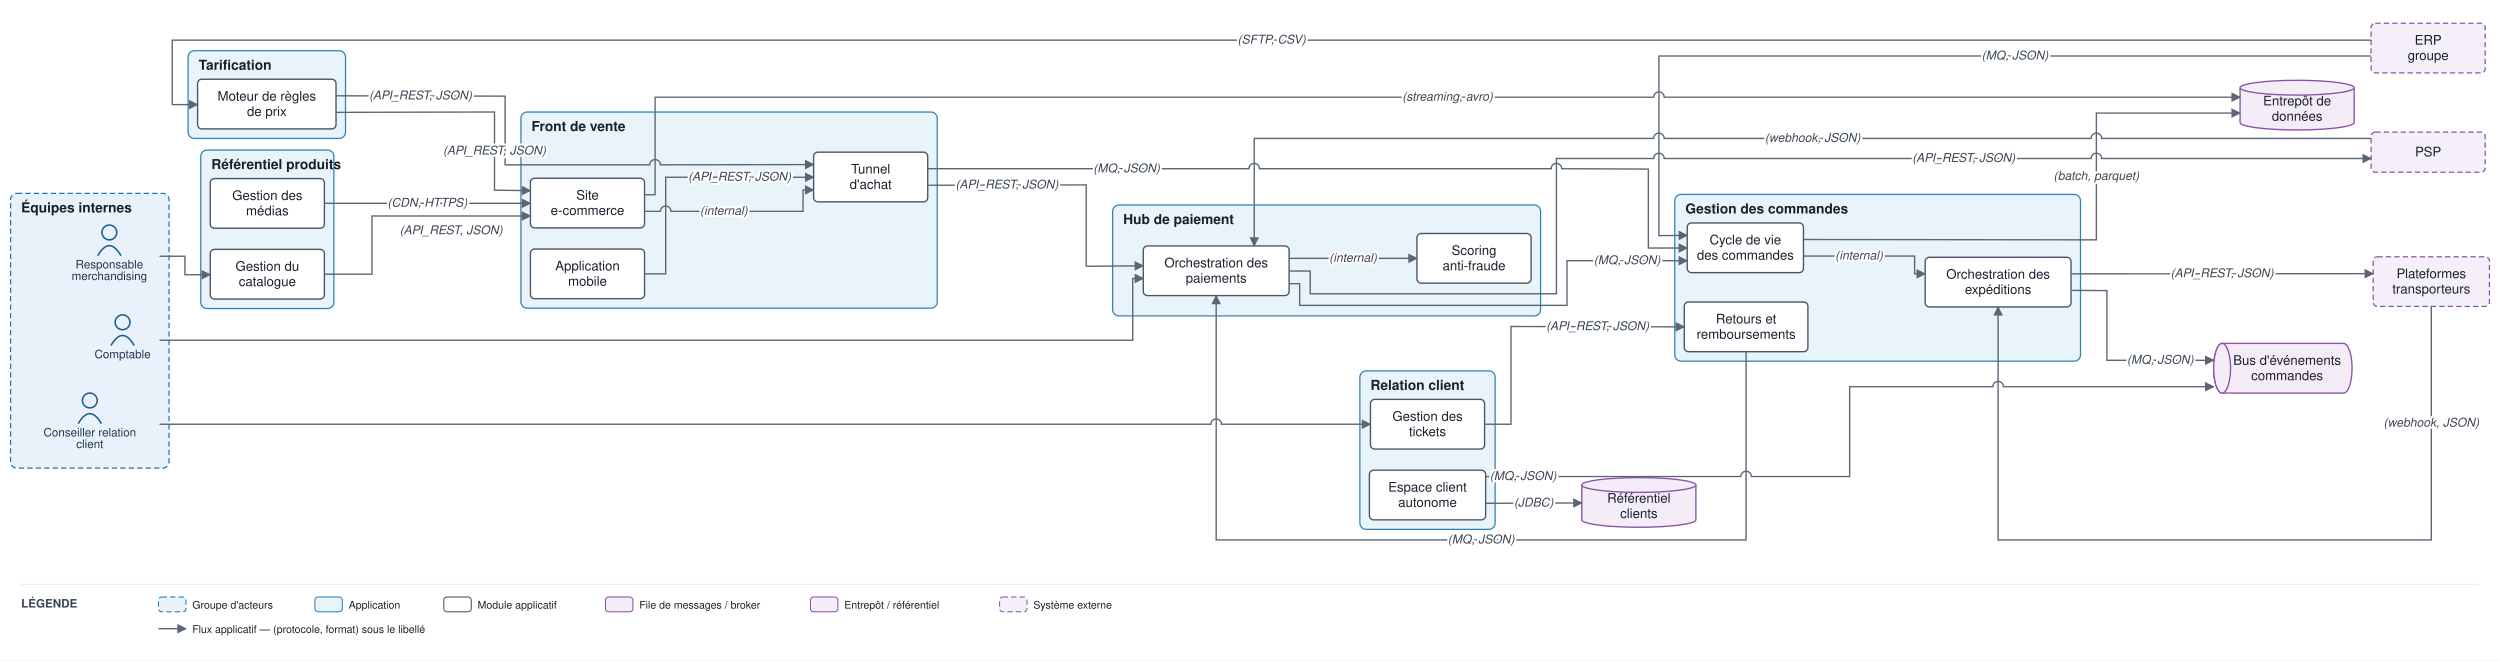
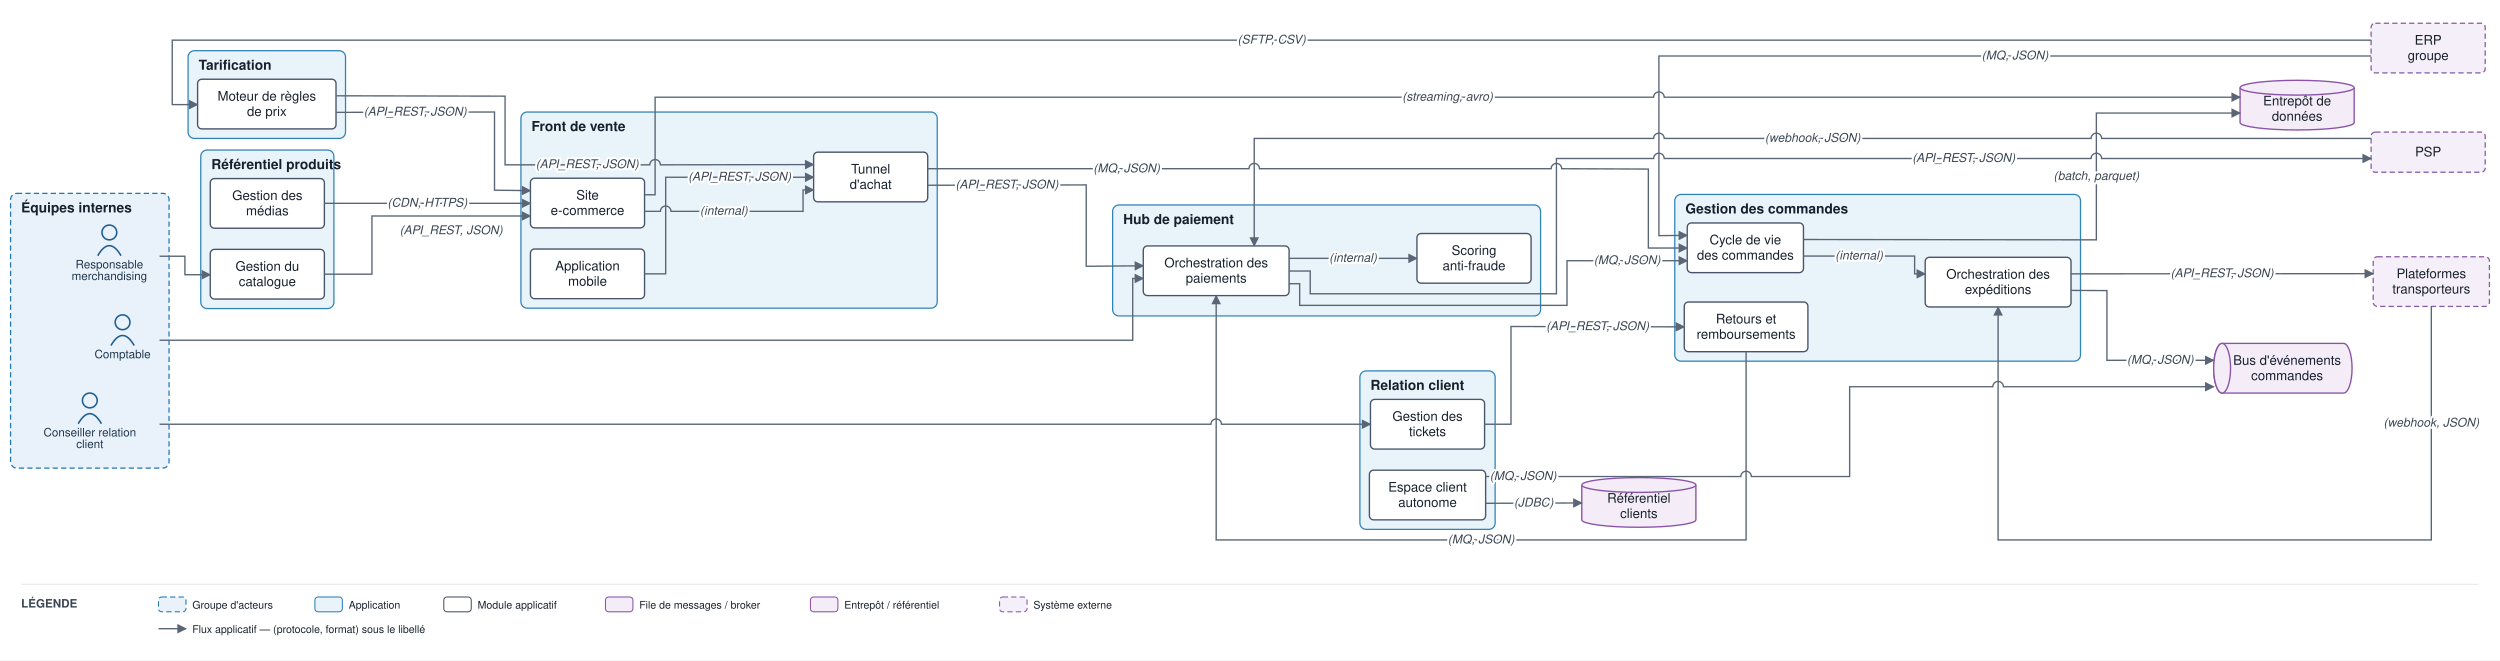
<svg xmlns="http://www.w3.org/2000/svg" viewBox="0 0 2366 625" font-family="Helvetica,Arial,sans-serif">
  <defs>
    <marker id="arr" viewBox="0 0 10 10" refX="9" refY="5" markerWidth="7" markerHeight="7" orient="auto-start-reverse">
      <path d="M0,0 L10,5 L0,10 z" fill="#5a6675" />
    </marker>
  </defs>
  <rect width="2366" height="625" fill="#ffffff" />
  <rect x="10" y="183" width="150" height="260" rx="6" fill="#e9f2fb" stroke="#1f77b4" stroke-width="1.2" stroke-dasharray="5 3" />
  <text x="20" y="201" font-size="13" font-weight="bold" fill="#17202c">Équipes internes</text>
  <rect x="493" y="106" width="394" height="185.667" rx="6" fill="#e9f3fa" stroke="#2f83b6" stroke-width="1.2" />
  <text x="503" y="124" font-size="13" font-weight="bold" fill="#17202c">Front de vente</text>
  <rect x="1585" y="184" width="384" height="157.833" rx="6" fill="#e9f3fa" stroke="#2f83b6" stroke-width="1.2" />
  <text x="1595" y="202" font-size="13" font-weight="bold" fill="#17202c">Gestion des commandes</text>
  <rect x="190" y="142" width="126" height="150" rx="6" fill="#e9f3fa" stroke="#2f83b6" stroke-width="1.2" />
  <text x="200" y="160" font-size="13" font-weight="bold" fill="#17202c">Référentiel produits</text>
  <rect x="178" y="48" width="149" height="83" rx="6" fill="#e9f3fa" stroke="#2f83b6" stroke-width="1.2" />
  <text x="188" y="66" font-size="13" font-weight="bold" fill="#17202c">Tarification</text>
  <rect x="1053" y="194" width="405" height="105" rx="6" fill="#e9f3fa" stroke="#2f83b6" stroke-width="1.2" />
  <text x="1063" y="212" font-size="13" font-weight="bold" fill="#17202c">Hub de paiement</text>
  <rect x="1287" y="351" width="128" height="150" rx="6" fill="#e9f3fa" stroke="#2f83b6" stroke-width="1.2" />
  <text x="1297" y="369" font-size="13" font-weight="bold" fill="#17202c">Relation client</text>
  <circle cx="103.5" cy="220" r="7" fill="none" stroke="#1f5e91" stroke-width="1.5" />
  <path d="M 92.5 242 q 11 -19 22 0" fill="none" stroke="#1f5e91" stroke-width="1.5" />
  <text x="103.5" y="254" font-size="11" text-anchor="middle" fill="#20364c">Responsable</text>
  <text x="103.5" y="265" font-size="11" text-anchor="middle" fill="#20364c">merchandising</text>
  <circle cx="85" cy="379" r="7" fill="none" stroke="#1f5e91" stroke-width="1.5" />
  <path d="M 74 401 q 11 -19 22 0" fill="none" stroke="#1f5e91" stroke-width="1.5" />
  <text x="85" y="413" font-size="11" text-anchor="middle" fill="#20364c">Conseiller relation</text>
  <text x="85" y="424" font-size="11" text-anchor="middle" fill="#20364c">client</text>
  <circle cx="116" cy="305" r="7" fill="none" stroke="#1f5e91" stroke-width="1.5" />
  <path d="M 105 327 q 11 -19 22 0" fill="none" stroke="#1f5e91" stroke-width="1.5" />
  <text x="116" y="339" font-size="11" text-anchor="middle" fill="#20364c">Comptable</text>
  <rect x="502" y="168.667" width="108" height="47" rx="4" fill="#ffffff" stroke="#48546a" stroke-width="1.3" />
  <text x="556" y="188.917" font-size="12.5" text-anchor="middle" fill="#17202c">Site</text>
  <text x="556" y="203.417" font-size="12.5" text-anchor="middle" fill="#17202c">e-commerce</text>
  <rect x="502" y="235.667" width="108" height="47" rx="4" fill="#ffffff" stroke="#48546a" stroke-width="1.3" />
  <text x="556" y="255.917" font-size="12.5" text-anchor="middle" fill="#17202c">Application</text>
  <text x="556" y="270.417" font-size="12.5" text-anchor="middle" fill="#17202c">mobile</text>
  <rect x="770" y="144" width="108" height="47" rx="4" fill="#ffffff" stroke="#48546a" stroke-width="1.3" />
  <text x="824" y="164.25" font-size="12.5" text-anchor="middle" fill="#17202c">Tunnel</text>
  <text x="824" y="178.75" font-size="12.5" text-anchor="middle" fill="#17202c">d'achat</text>
  <rect x="1596.8" y="211" width="110" height="47" rx="4" fill="#ffffff" stroke="#48546a" stroke-width="1.3" />
  <text x="1651.8" y="231.25" font-size="12.5" text-anchor="middle" fill="#17202c">Cycle de vie</text>
  <text x="1651.8" y="245.75" font-size="12.5" text-anchor="middle" fill="#17202c">des commandes</text>
  <rect x="1822" y="243.5" width="138" height="47" rx="4" fill="#ffffff" stroke="#48546a" stroke-width="1.3" />
  <text x="1891" y="263.75" font-size="12.5" text-anchor="middle" fill="#17202c">Orchestration des</text>
  <text x="1891" y="278.25" font-size="12.5" text-anchor="middle" fill="#17202c">expéditions</text>
  <rect x="1594" y="285.833" width="117" height="47" rx="4" fill="#ffffff" stroke="#48546a" stroke-width="1.3" />
  <text x="1652.5" y="306.083" font-size="12.5" text-anchor="middle" fill="#17202c">Retours et</text>
  <text x="1652.5" y="320.583" font-size="12.5" text-anchor="middle" fill="#17202c">remboursements</text>
  <rect x="199" y="236" width="108" height="47" rx="4" fill="#ffffff" stroke="#48546a" stroke-width="1.3" />
  <text x="253" y="256.25" font-size="12.5" text-anchor="middle" fill="#17202c">Gestion du</text>
  <text x="253" y="270.75" font-size="12.5" text-anchor="middle" fill="#17202c">catalogue</text>
  <rect x="199" y="169" width="108" height="47" rx="4" fill="#ffffff" stroke="#48546a" stroke-width="1.3" />
  <text x="253" y="189.25" font-size="12.5" text-anchor="middle" fill="#17202c">Gestion des</text>
  <text x="253" y="203.75" font-size="12.5" text-anchor="middle" fill="#17202c">médias</text>
  <rect x="187" y="75" width="131" height="47" rx="4" fill="#ffffff" stroke="#48546a" stroke-width="1.3" />
  <text x="252.5" y="95.25" font-size="12.5" text-anchor="middle" fill="#17202c">Moteur de règles</text>
  <text x="252.5" y="109.75" font-size="12.5" text-anchor="middle" fill="#17202c">de prix</text>
  <rect x="1082" y="232.75" width="138" height="47" rx="4" fill="#ffffff" stroke="#48546a" stroke-width="1.3" />
  <text x="1151" y="253" font-size="12.5" text-anchor="middle" fill="#17202c">Orchestration des</text>
  <text x="1151" y="267.5" font-size="12.5" text-anchor="middle" fill="#17202c">paiements</text>
  <rect x="1341" y="221" width="108" height="47" rx="4" fill="#ffffff" stroke="#48546a" stroke-width="1.3" />
  <text x="1395" y="241.25" font-size="12.5" text-anchor="middle" fill="#17202c">Scoring</text>
  <text x="1395" y="255.75" font-size="12.5" text-anchor="middle" fill="#17202c">anti-fraude</text>
  <rect x="1297" y="378" width="108" height="47" rx="4" fill="#ffffff" stroke="#48546a" stroke-width="1.3" />
  <text x="1351" y="398.25" font-size="12.5" text-anchor="middle" fill="#17202c">Gestion des</text>
  <text x="1351" y="412.75" font-size="12.5" text-anchor="middle" fill="#17202c">tickets</text>
  <rect x="1296" y="445" width="110" height="47" rx="4" fill="#ffffff" stroke="#48546a" stroke-width="1.3" />
  <text x="1351" y="465.25" font-size="12.5" text-anchor="middle" fill="#17202c">Espace client</text>
  <text x="1351" y="479.75" font-size="12.5" text-anchor="middle" fill="#17202c">autonome</text>
  <path d="M 2103 325 h 115 a 8 23.5 0 0 1 0 47 h -115 a 8 23.5 0 0 1 0 -47" fill="#f4edf8" stroke="#8a53a8" stroke-width="1.3" />
  <ellipse cx="2103" cy="348.5" rx="8" ry="23.5" fill="#f4edf8" stroke="#8a53a8" stroke-width="1.3" />
  <text x="2164.5" y="345.25" font-size="12.5" text-anchor="middle" fill="#17202c">Bus d'événements</text>
  <text x="2164.5" y="359.75" font-size="12.5" text-anchor="middle" fill="#17202c">commandes</text>
  <path d="M 2120 83 v 33 a 54 7 0 0 0 108 0 v -33" fill="#f4edf8" stroke="#8a53a8" stroke-width="1.3" />
  <ellipse cx="2174" cy="83" rx="54" ry="7" fill="#f4edf8" stroke="#8a53a8" stroke-width="1.3" />
  <text x="2174" y="99.75" font-size="12.5" text-anchor="middle" fill="#17202c">Entrepôt de</text>
  <text x="2174" y="114.25" font-size="12.5" text-anchor="middle" fill="#17202c">données</text>
  <path d="M 1497 459 v 33 a 54 7 0 0 0 108 0 v -33" fill="#f4edf8" stroke="#8a53a8" stroke-width="1.3" />
  <ellipse cx="1551" cy="459" rx="54" ry="7" fill="#f4edf8" stroke="#8a53a8" stroke-width="1.3" />
  <text x="1551" y="475.75" font-size="12.5" text-anchor="middle" fill="#17202c">Référentiel</text>
  <text x="1551" y="490.25" font-size="12.5" text-anchor="middle" fill="#17202c">clients</text>
  <rect x="2244" y="125" width="108" height="38" rx="4" fill="#f4eff8" stroke="#8659a6" stroke-width="1.2" stroke-dasharray="5 3" />
  <text x="2298" y="148" font-size="12.5" text-anchor="middle" fill="#17202c">PSP</text>
  <rect x="2246" y="243" width="110" height="47" rx="4" fill="#f4eff8" stroke="#8659a6" stroke-width="1.2" stroke-dasharray="5 3" />
  <text x="2301" y="263.25" font-size="12.5" text-anchor="middle" fill="#17202c">Plateformes</text>
  <text x="2301" y="277.75" font-size="12.5" text-anchor="middle" fill="#17202c">transporteurs</text>
  <rect x="2244" y="22" width="108" height="47" rx="4" fill="#f4eff8" stroke="#8659a6" stroke-width="1.2" stroke-dasharray="5 3" />
  <text x="2298" y="42.25" font-size="12.5" text-anchor="middle" fill="#17202c">ERP</text>
  <text x="2298" y="56.75" font-size="12.5" text-anchor="middle" fill="#17202c">groupe</text>
  <path d="M 151 242.5 L 175 242.5 L 175 260 L 199 260" fill="none" stroke="#5a6675" stroke-width="1.3" marker-end="url(#arr)" />
  <path d="M 307 259.5 L 352 259.5 L 352 204.417 L 502 204.417" fill="none" stroke="#5a6675" stroke-width="1.3" marker-end="url(#arr)" />
  <path d="M 307 192.417 L 502 192.417" fill="none" stroke="#5a6675" stroke-width="1.3" marker-end="url(#arr)" />
  <path d="M 318 106.333 L 468 106 L 468 180 L 502 180.417" fill="none" stroke="#5a6675" stroke-width="1.3" marker-end="url(#arr)" />
  <path d="M 318 90.667 L 478 91 L 478 156 L 615 156 A 5 5 0 0 1 625 156 L 770 155.75" fill="none" stroke="#5a6675" stroke-width="1.3" marker-end="url(#arr)" />
  <path d="M 2244 38 L 163 38 L 163 99 L 187 99" fill="none" stroke="#5a6675" stroke-width="1.3" marker-end="url(#arr)" />
  <path d="M 610 200 L 625 200 A 5 5 0 0 1 635 200 L 760 200 L 760 179.75 L 770 179.75" fill="none" stroke="#5a6675" stroke-width="1.3" marker-end="url(#arr)" />
  <path d="M 610 259.167 L 630 259.167 L 630 167.75 L 770 167.75" fill="none" stroke="#5a6675" stroke-width="1.3" marker-end="url(#arr)" />
  <path d="M 878 159.667 L 1182 159.667 A 5 5 0 0 1 1192 159.667 L 1468 159.667 A 5 5 0 0 1 1478 159.667 L 1560 160 L 1560 234.75 L 1596.8 234.75" fill="none" stroke="#5a6675" stroke-width="1.3" marker-end="url(#arr)" />
  <path d="M 878 175.333 L 1028 175 L 1028 252 L 1082 251.55" fill="none" stroke="#5a6675" stroke-width="1.3" marker-end="url(#arr)" />
  <path d="M 1220 244.5 L 1341 244.5" fill="none" stroke="#5a6675" stroke-width="1.3" marker-end="url(#arr)" />
  <path d="M 1220 256.5 L 1240 256.5 L 1240 278 L 1473 278 L 1473 150 L 1565 150 A 5 5 0 0 1 1575 150 L 1979 150 A 5 5 0 0 1 1989 150 L 2244 150" fill="none" stroke="#5a6675" stroke-width="1.3" marker-end="url(#arr)" />
  <path d="M 2244 131 L 1989 131 A 5 5 0 0 0 1979 131 L 1575 131 A 5 5 0 0 0 1565 131 L 1187 131 L 1187 232.75" fill="none" stroke="#5a6675" stroke-width="1.3" marker-end="url(#arr)" />
  <path d="M 1220 268.5 L 1230 268.5 L 1230 289 L 1483 289 L 1483 246.75 L 1596.8 246.75" fill="none" stroke="#5a6675" stroke-width="1.3" marker-end="url(#arr)" />
  <path d="M 1706.8 242.333 L 1812 242.333 L 1812 259.167 L 1822 259.167" fill="none" stroke="#5a6675" stroke-width="1.3" marker-end="url(#arr)" />
  <path d="M 1960 259.167 L 2246 259" fill="none" stroke="#5a6675" stroke-width="1.3" marker-end="url(#arr)" />
  <path d="M 2301 290 L 2301 511 L 1891 511 L 1891 290.5" fill="none" stroke="#5a6675" stroke-width="1.3" marker-end="url(#arr)" />
  <path d="M 1960 274.833 L 1994 275 L 1994 341 L 2095 341" fill="none" stroke="#5a6675" stroke-width="1.3" marker-end="url(#arr)" />
  <path d="M 1406 451 L 1647.5 451 A 5 5 0 0 1 1657.5 451 L 1750.5 451 L 1750.5 366 L 1886 366 A 5 5 0 0 1 1896 366 L 2095 366" fill="none" stroke="#5a6675" stroke-width="1.3" marker-end="url(#arr)" />
  <path d="M 151 401.5 L 1146 401.5 A 5 5 0 0 1 1156 401.5 L 1297 401.5" fill="none" stroke="#5a6675" stroke-width="1.3" marker-end="url(#arr)" />
  <path d="M 1405 401.5 L 1430 401.5 L 1430 309 L 1594 309.333" fill="none" stroke="#5a6675" stroke-width="1.3" marker-end="url(#arr)" />
  <path d="M 1652.5 332.833 L 1652.5 511 L 1151 511 L 1151 279.75" fill="none" stroke="#5a6675" stroke-width="1.3" marker-end="url(#arr)" />
  <path d="M 1406 476.333 L 1497 476" fill="none" stroke="#5a6675" stroke-width="1.3" marker-end="url(#arr)" />
  <path d="M 1706.8 226.667 L 1984 227 L 1984 107 L 2120 107" fill="none" stroke="#5a6675" stroke-width="1.3" marker-end="url(#arr)" />
  <path d="M 610 184.333 L 620 184.333 L 620 92 L 1565 92 A 5 5 0 0 1 1575 92 L 2120 92" fill="none" stroke="#5a6675" stroke-width="1.3" marker-end="url(#arr)" />
  <path d="M 151 322 L 1072 322 L 1072 263.55 L 1082 263.55" fill="none" stroke="#5a6675" stroke-width="1.3" marker-end="url(#arr)" />
  <path d="M 2244 53 L 1570 53 L 1570 223 L 1596.8 222.75" fill="none" stroke="#5a6675" stroke-width="1.3" marker-end="url(#arr)" />
  <text x="427" y="221.667" font-size="11.5" text-anchor="middle" fill="#3a4553" font-style="italic" stroke="#ffffff" stroke-width="4" paint-order="stroke" stroke-linejoin="round">(API_REST, JSON)</text>
  <text x="404.5" y="195.667" font-size="11.5" text-anchor="middle" fill="#3a4553" font-style="italic" stroke="#ffffff" stroke-width="4" paint-order="stroke" stroke-linejoin="round">(CDN, HTTPS)</text>
-   <text x="468" y="146.25" font-size="11.5" text-anchor="middle" fill="#3a4553" font-style="italic" stroke="#ffffff" stroke-width="4" paint-order="stroke" stroke-linejoin="round">(API_REST, JSON)</text>
-   <text x="398" y="94.083" font-size="11.5" text-anchor="middle" fill="#3a4553" font-style="italic" stroke="#ffffff" stroke-width="4" paint-order="stroke" stroke-linejoin="round">(API_REST, JSON)</text>
+   <text x="393" y="109.417" font-size="11.5" text-anchor="middle" fill="#3a4553" font-style="italic" stroke="#ffffff" stroke-width="4" paint-order="stroke" stroke-linejoin="round">(API_REST, JSON)</text>
+   <text x="555.75" y="159.125" font-size="11.5" text-anchor="middle" fill="#3a4553" font-style="italic" stroke="#ffffff" stroke-width="4" paint-order="stroke" stroke-linejoin="round">(API_REST, JSON)</text>
  <text x="1203.5" y="41.25" font-size="11.5" text-anchor="middle" fill="#3a4553" font-style="italic" stroke="#ffffff" stroke-width="4" paint-order="stroke" stroke-linejoin="round">(SFTP, CSV)</text>
  <text x="685" y="203.25" font-size="11.5" text-anchor="middle" fill="#3a4553" font-style="italic" stroke="#ffffff" stroke-width="4" paint-order="stroke" stroke-linejoin="round">(internal)</text>
  <text x="700" y="171" font-size="11.5" text-anchor="middle" fill="#3a4553" font-style="italic" stroke="#ffffff" stroke-width="4" paint-order="stroke" stroke-linejoin="round">(API_REST, JSON)</text>
  <text x="1066.25" y="163.083" font-size="11.5" text-anchor="middle" fill="#3a4553" font-style="italic" stroke="#ffffff" stroke-width="4" paint-order="stroke" stroke-linejoin="round">(MQ, JSON)</text>
  <text x="953" y="178.417" font-size="11.5" text-anchor="middle" fill="#3a4553" font-style="italic" stroke="#ffffff" stroke-width="4" paint-order="stroke" stroke-linejoin="round">(API_REST, JSON)</text>
  <text x="1280.5" y="247.75" font-size="11.5" text-anchor="middle" fill="#3a4553" font-style="italic" stroke="#ffffff" stroke-width="4" paint-order="stroke" stroke-linejoin="round">(internal)</text>
  <text x="1858.5" y="153.25" font-size="11.5" text-anchor="middle" fill="#3a4553" font-style="italic" stroke="#ffffff" stroke-width="4" paint-order="stroke" stroke-linejoin="round">(API_REST, JSON)</text>
  <text x="1715.5" y="134.25" font-size="11.5" text-anchor="middle" fill="#3a4553" font-style="italic" stroke="#ffffff" stroke-width="4" paint-order="stroke" stroke-linejoin="round">(webhook, JSON)</text>
  <text x="1539.9" y="250" font-size="11.5" text-anchor="middle" fill="#3a4553" font-style="italic" stroke="#ffffff" stroke-width="4" paint-order="stroke" stroke-linejoin="round">(MQ, JSON)</text>
  <text x="1759.4" y="245.583" font-size="11.5" text-anchor="middle" fill="#3a4553" font-style="italic" stroke="#ffffff" stroke-width="4" paint-order="stroke" stroke-linejoin="round">(internal)</text>
  <text x="2103" y="262.333" font-size="11.5" text-anchor="middle" fill="#3a4553" font-style="italic" stroke="#ffffff" stroke-width="4" paint-order="stroke" stroke-linejoin="round">(API_REST, JSON)</text>
  <text x="2301" y="403.75" font-size="11.5" text-anchor="middle" fill="#3a4553" font-style="italic" stroke="#ffffff" stroke-width="4" paint-order="stroke" stroke-linejoin="round">(webhook, JSON)</text>
  <text x="2044.5" y="344.25" font-size="11.5" text-anchor="middle" fill="#3a4553" font-style="italic" stroke="#ffffff" stroke-width="4" paint-order="stroke" stroke-linejoin="round">(MQ, JSON)</text>
  <text x="1441.5" y="454.25" font-size="11.5" text-anchor="middle" fill="#3a4553" font-style="italic" stroke="#ffffff" stroke-width="4" paint-order="stroke" stroke-linejoin="round">(MQ, JSON)</text>
  <text x="1512" y="312.417" font-size="11.5" text-anchor="middle" fill="#3a4553" font-style="italic" stroke="#ffffff" stroke-width="4" paint-order="stroke" stroke-linejoin="round">(API_REST, JSON)</text>
  <text x="1401.75" y="514.25" font-size="11.5" text-anchor="middle" fill="#3a4553" font-style="italic" stroke="#ffffff" stroke-width="4" paint-order="stroke" stroke-linejoin="round">(MQ, JSON)</text>
  <text x="1451.5" y="479.417" font-size="11.5" text-anchor="middle" fill="#3a4553" font-style="italic" stroke="#ffffff" stroke-width="4" paint-order="stroke" stroke-linejoin="round">(JDBC)</text>
  <text x="1984" y="170.25" font-size="11.5" text-anchor="middle" fill="#3a4553" font-style="italic" stroke="#ffffff" stroke-width="4" paint-order="stroke" stroke-linejoin="round">(batch, parquet)</text>
  <text x="1370" y="95.25" font-size="11.5" text-anchor="middle" fill="#3a4553" font-style="italic" stroke="#ffffff" stroke-width="4" paint-order="stroke" stroke-linejoin="round">(streaming, avro)</text>
  <text x="1907" y="56.25" font-size="11.5" text-anchor="middle" fill="#3a4553" font-style="italic" stroke="#ffffff" stroke-width="4" paint-order="stroke" stroke-linejoin="round">(MQ, JSON)</text>
  <line x1="20" y1="553" x2="2346" y2="553" stroke="#e6e9ee" stroke-width="1" />
  <text x="20" y="575" font-size="11" font-weight="bold" fill="#3a4553">LÉGENDE</text>
  <rect x="150" y="565" width="26" height="14" rx="3" fill="#e9f2fb" stroke="#1f77b4" stroke-dasharray="5 3" />
  <text x="182" y="576" font-size="10" fill="#17202c">Groupe d'acteurs</text>
  <rect x="298" y="565" width="26" height="14" rx="3" fill="#e9f3fa" stroke="#2f83b6" />
  <text x="330" y="576" font-size="10" fill="#17202c">Application</text>
  <rect x="420" y="565" width="26" height="14" rx="3" fill="#ffffff" stroke="#48546a" />
  <text x="452" y="576" font-size="10" fill="#17202c">Module applicatif</text>
  <rect x="573" y="565" width="26" height="14" rx="3" fill="#f4edf8" stroke="#8a53a8" />
  <text x="605" y="576" font-size="10" fill="#17202c">File de messages / broker</text>
  <rect x="767" y="565" width="26" height="14" rx="3" fill="#f4edf8" stroke="#8a53a8" />
  <text x="799" y="576" font-size="10" fill="#17202c">Entrepôt / référentiel</text>
  <rect x="946" y="565" width="26" height="14" rx="3" fill="#f4eff8" stroke="#8659a6" stroke-dasharray="5 3" />
  <text x="978" y="576" font-size="10" fill="#17202c">Système externe</text>
  <line x1="150" y1="595" x2="176" y2="595" stroke="#5a6675" stroke-width="1.3" marker-end="url(#arr)" />
  <text x="182" y="599" font-size="10" fill="#17202c">Flux applicatif — (protocole, format) sous le libellé</text>
</svg>
